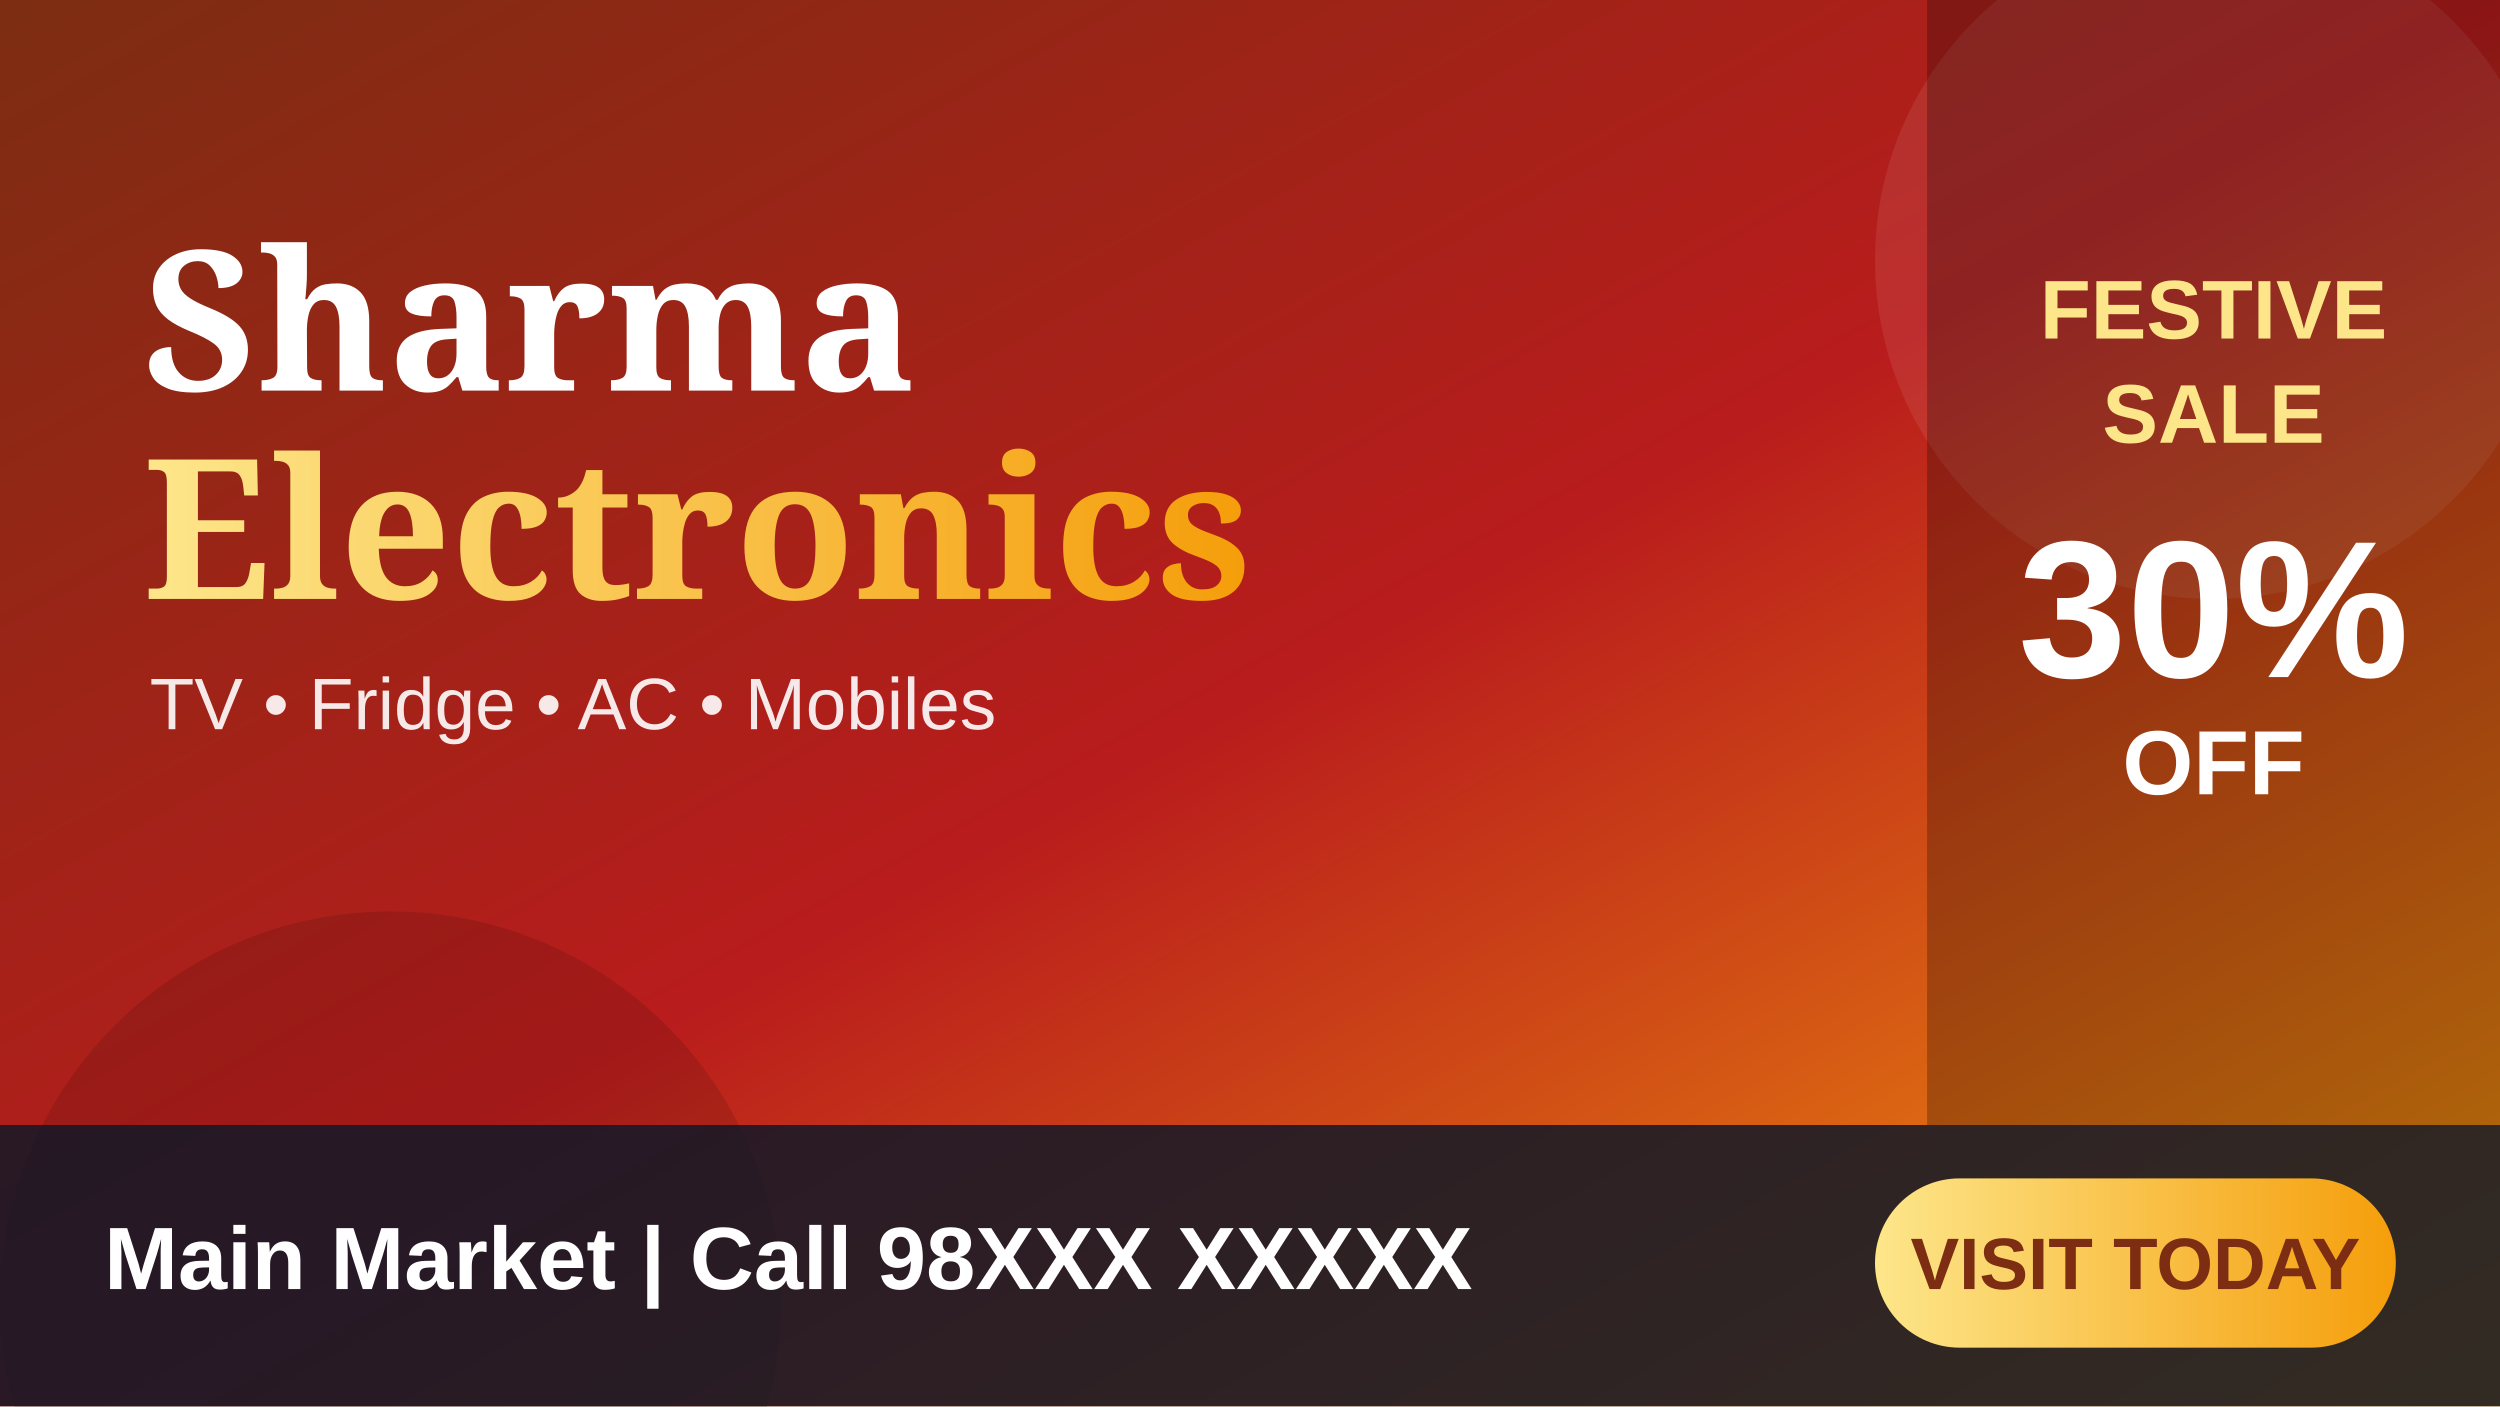
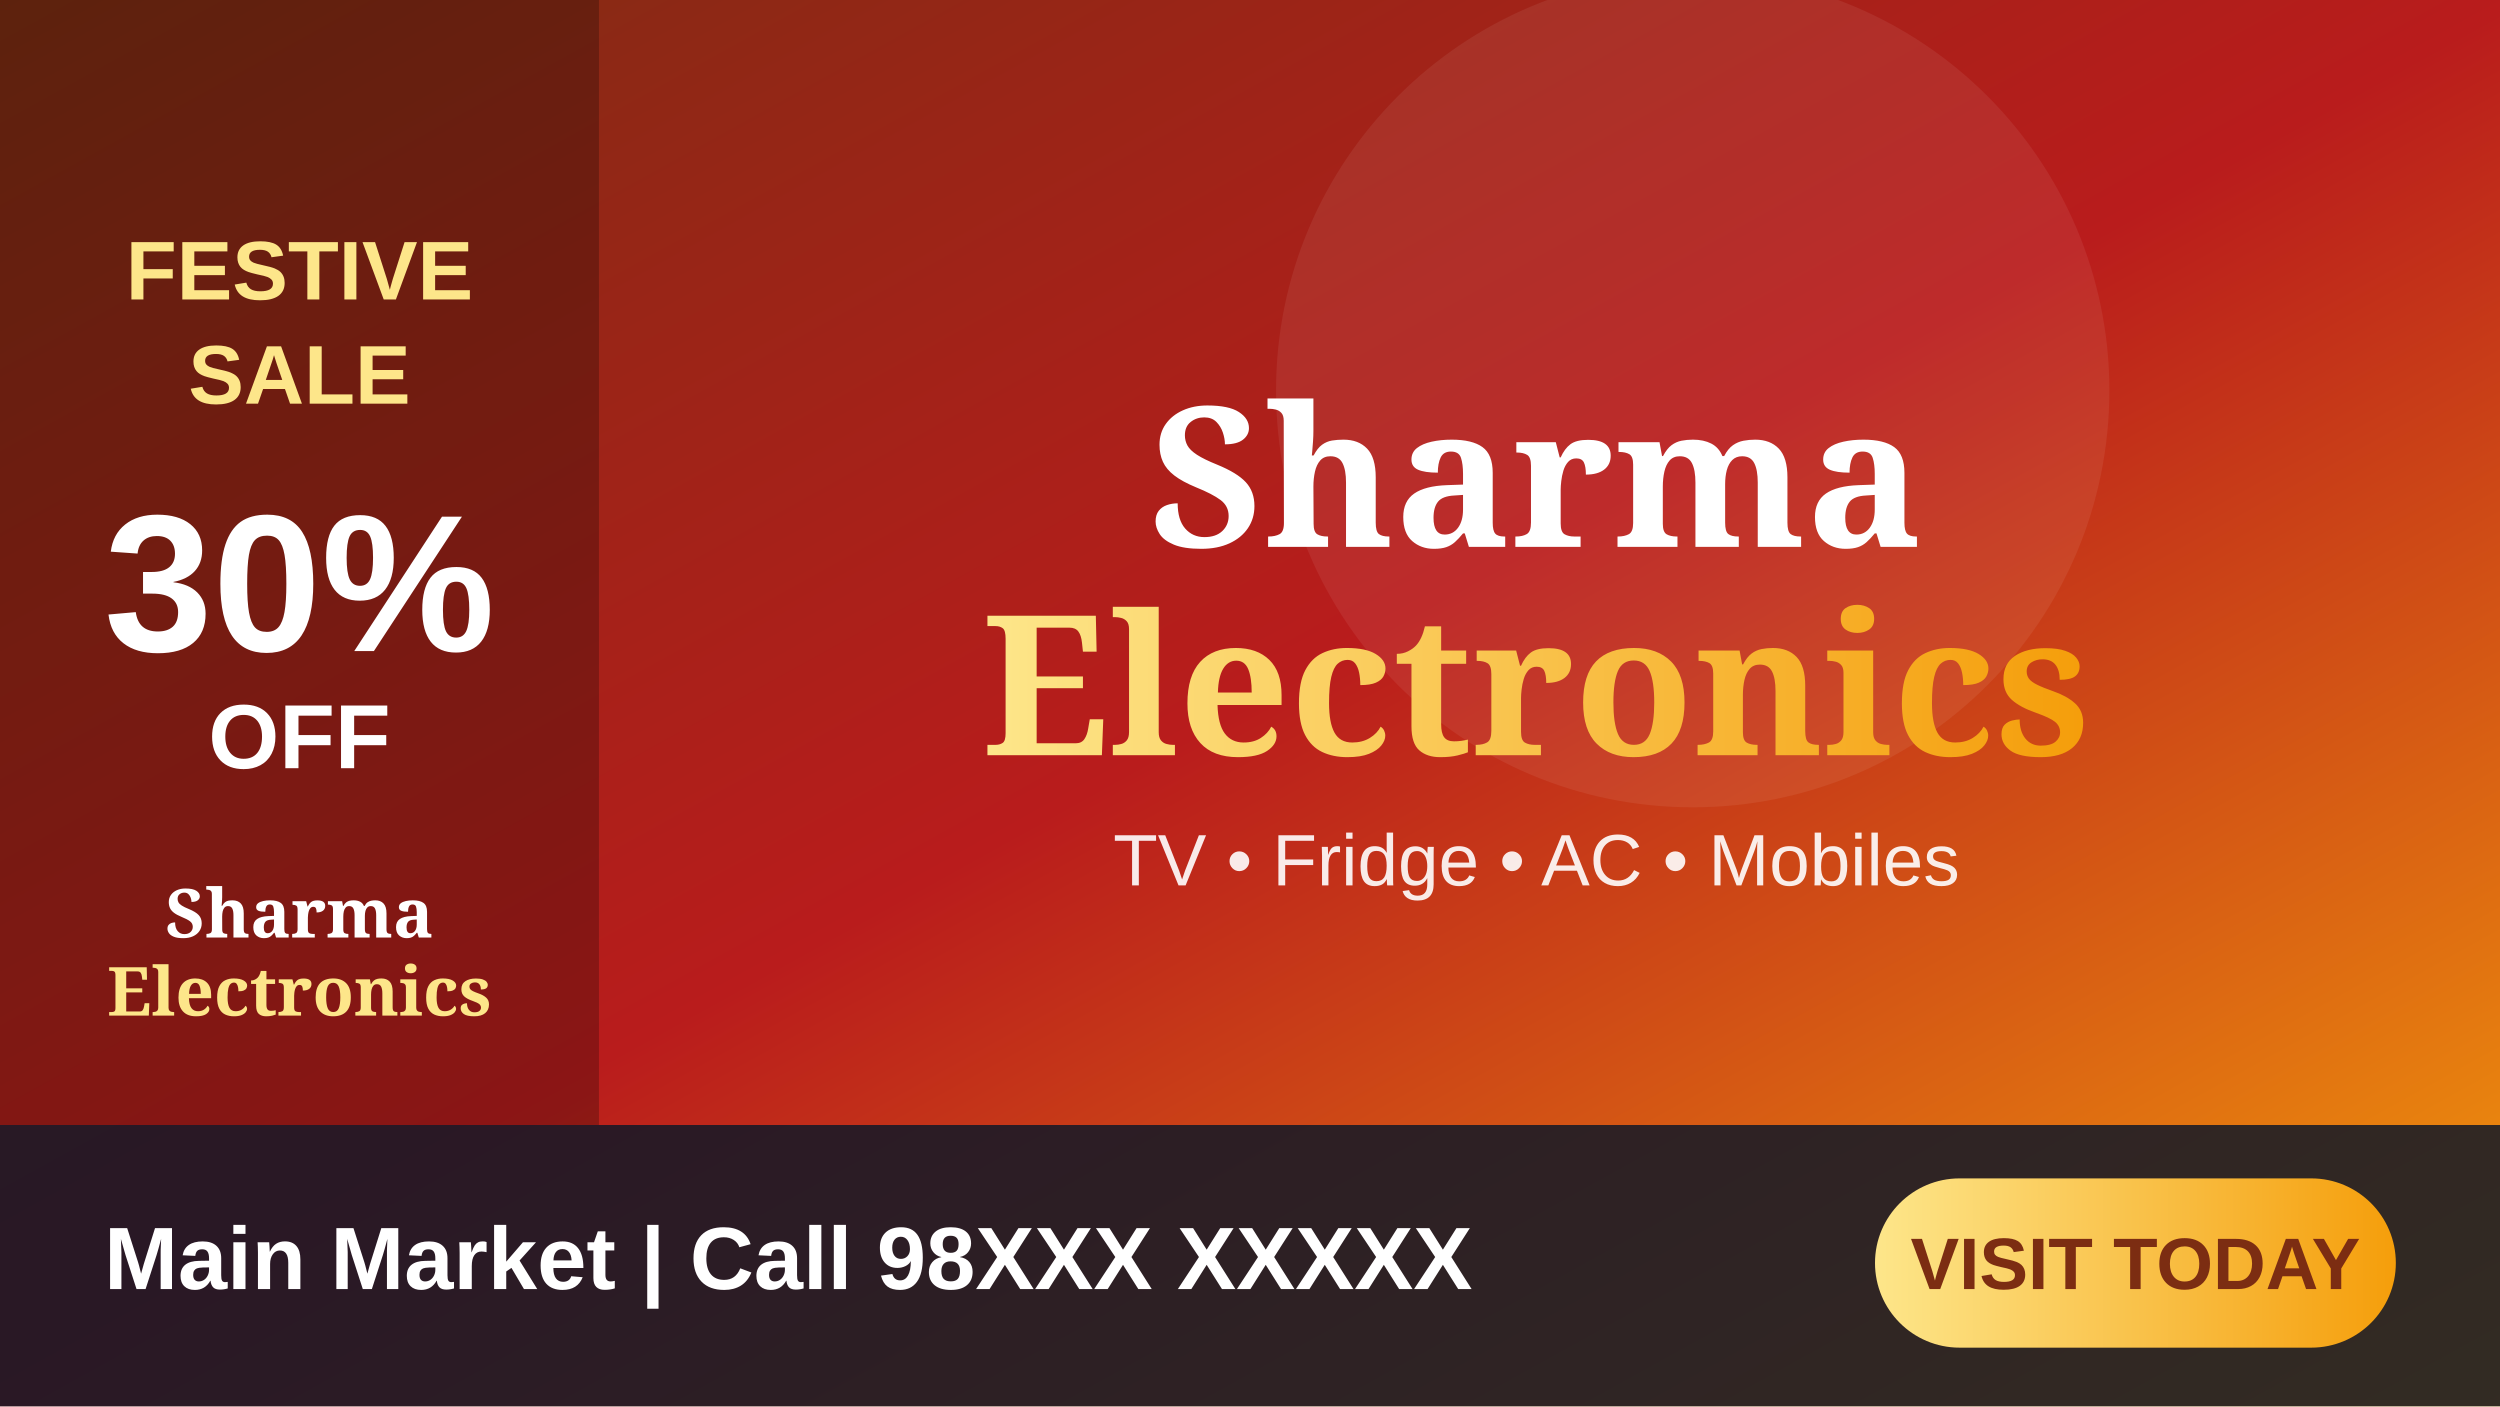
<svg xmlns="http://www.w3.org/2000/svg" viewBox="0 0 1920 1080" width="1920" height="1080">
  <defs>
    <linearGradient id="bg" x1="0" y1="0" x2="1" y2="1">
      <stop offset="0" stop-color="#7c2d12" />
      <stop offset="0.5" stop-color="#b91c1c" />
      <stop offset="1" stop-color="#f59e0b" />
    </linearGradient>
    <linearGradient id="gold" x1="0" y1="0" x2="1" y2="0">
      <stop offset="0" stop-color="#fde68a" />
      <stop offset="1" stop-color="#f59e0b" />
    </linearGradient>
  </defs>
  <rect width="1920" height="1080" fill="url(#bg)" />
-   <circle cx="1700" cy="200" r="260" fill="#fff" opacity="0.08" />
-   <circle cx="300" cy="1000" r="300" fill="#000" opacity="0.12" />
-   <text x="110" y="300" font-family="Georgia, serif" font-size="150" font-weight="700" fill="#fff">Sharma</text>
-   <text x="110" y="460" font-family="Georgia, serif" font-size="150" font-weight="700" fill="url(#gold)">Electronics</text>
-   <text x="115" y="560" font-family="Arial, sans-serif" font-size="56" fill="#fff" opacity="0.9">TV • Fridge • AC • Mobiles</text>
-   <rect x="1480" y="0" width="440" height="864" fill="#000" opacity="0.25" />
-   <text x="1700" y="260" text-anchor="middle" font-family="Arial, sans-serif" font-size="64" font-weight="700" fill="#fde68a">FESTIVE</text>
-   <text x="1700" y="340" text-anchor="middle" font-family="Arial, sans-serif" font-size="64" font-weight="700" fill="#fde68a">SALE</text>
-   <text x="1700" y="520" text-anchor="middle" font-family="Arial Black, Arial, sans-serif" font-size="150" font-weight="900" fill="#fff">30%</text>
-   <text x="1700" y="610" text-anchor="middle" font-family="Arial, sans-serif" font-size="70" font-weight="700" fill="#fff">OFF</text>
+   <circle cx="1300" cy="300" r="320" fill="#fff" opacity="0.07" />
+   <text x="1180" y="420" text-anchor="middle" font-family="Georgia, serif" font-size="150" font-weight="700" fill="#fff">Sharma</text>
+   <text x="1180" y="580" text-anchor="middle" font-family="Georgia, serif" font-size="150" font-weight="700" fill="url(#gold)">Electronics</text>
+   <text x="1180" y="680" text-anchor="middle" font-family="Arial, sans-serif" font-size="56" fill="#fff" opacity="0.9">TV • Fridge • AC • Mobiles</text>
+   <rect x="0" y="0" width="460" height="864" fill="#000" opacity="0.25" />
+   <text x="230" y="230" text-anchor="middle" font-family="Arial, sans-serif" font-size="64" font-weight="700" fill="#fde68a">FESTIVE</text>
+   <text x="230" y="310" text-anchor="middle" font-family="Arial, sans-serif" font-size="64" font-weight="700" fill="#fde68a">SALE</text>
+   <text x="230" y="500" text-anchor="middle" font-family="Arial Black, Arial, sans-serif" font-size="150" font-weight="900" fill="#fff">30%</text>
+   <text x="230" y="590" text-anchor="middle" font-family="Arial, sans-serif" font-size="70" font-weight="700" fill="#fff">OFF</text>
+   <text x="230" y="720" text-anchor="middle" font-family="Georgia, serif" font-size="52" font-weight="700" fill="#fff">Sharma</text>
+   <text x="230" y="780" text-anchor="middle" font-family="Georgia, serif" font-size="52" font-weight="700" fill="#fde68a">Electronics</text>
  <rect x="0" y="864" width="1920" height="216" fill="#111827" opacity="0.85" />
  <text x="80" y="990" font-family="Arial, sans-serif" font-size="68" font-weight="700" fill="#fff">Main Market  |  Call 98XXX XXXXX</text>
  <rect x="1440" y="905" width="400" height="130" rx="65" fill="url(#gold)" />
  <text x="1640" y="990" text-anchor="middle" font-family="Arial, sans-serif" font-size="56" font-weight="800" fill="#7c2d12">VISIT TODAY</text>
</svg>
